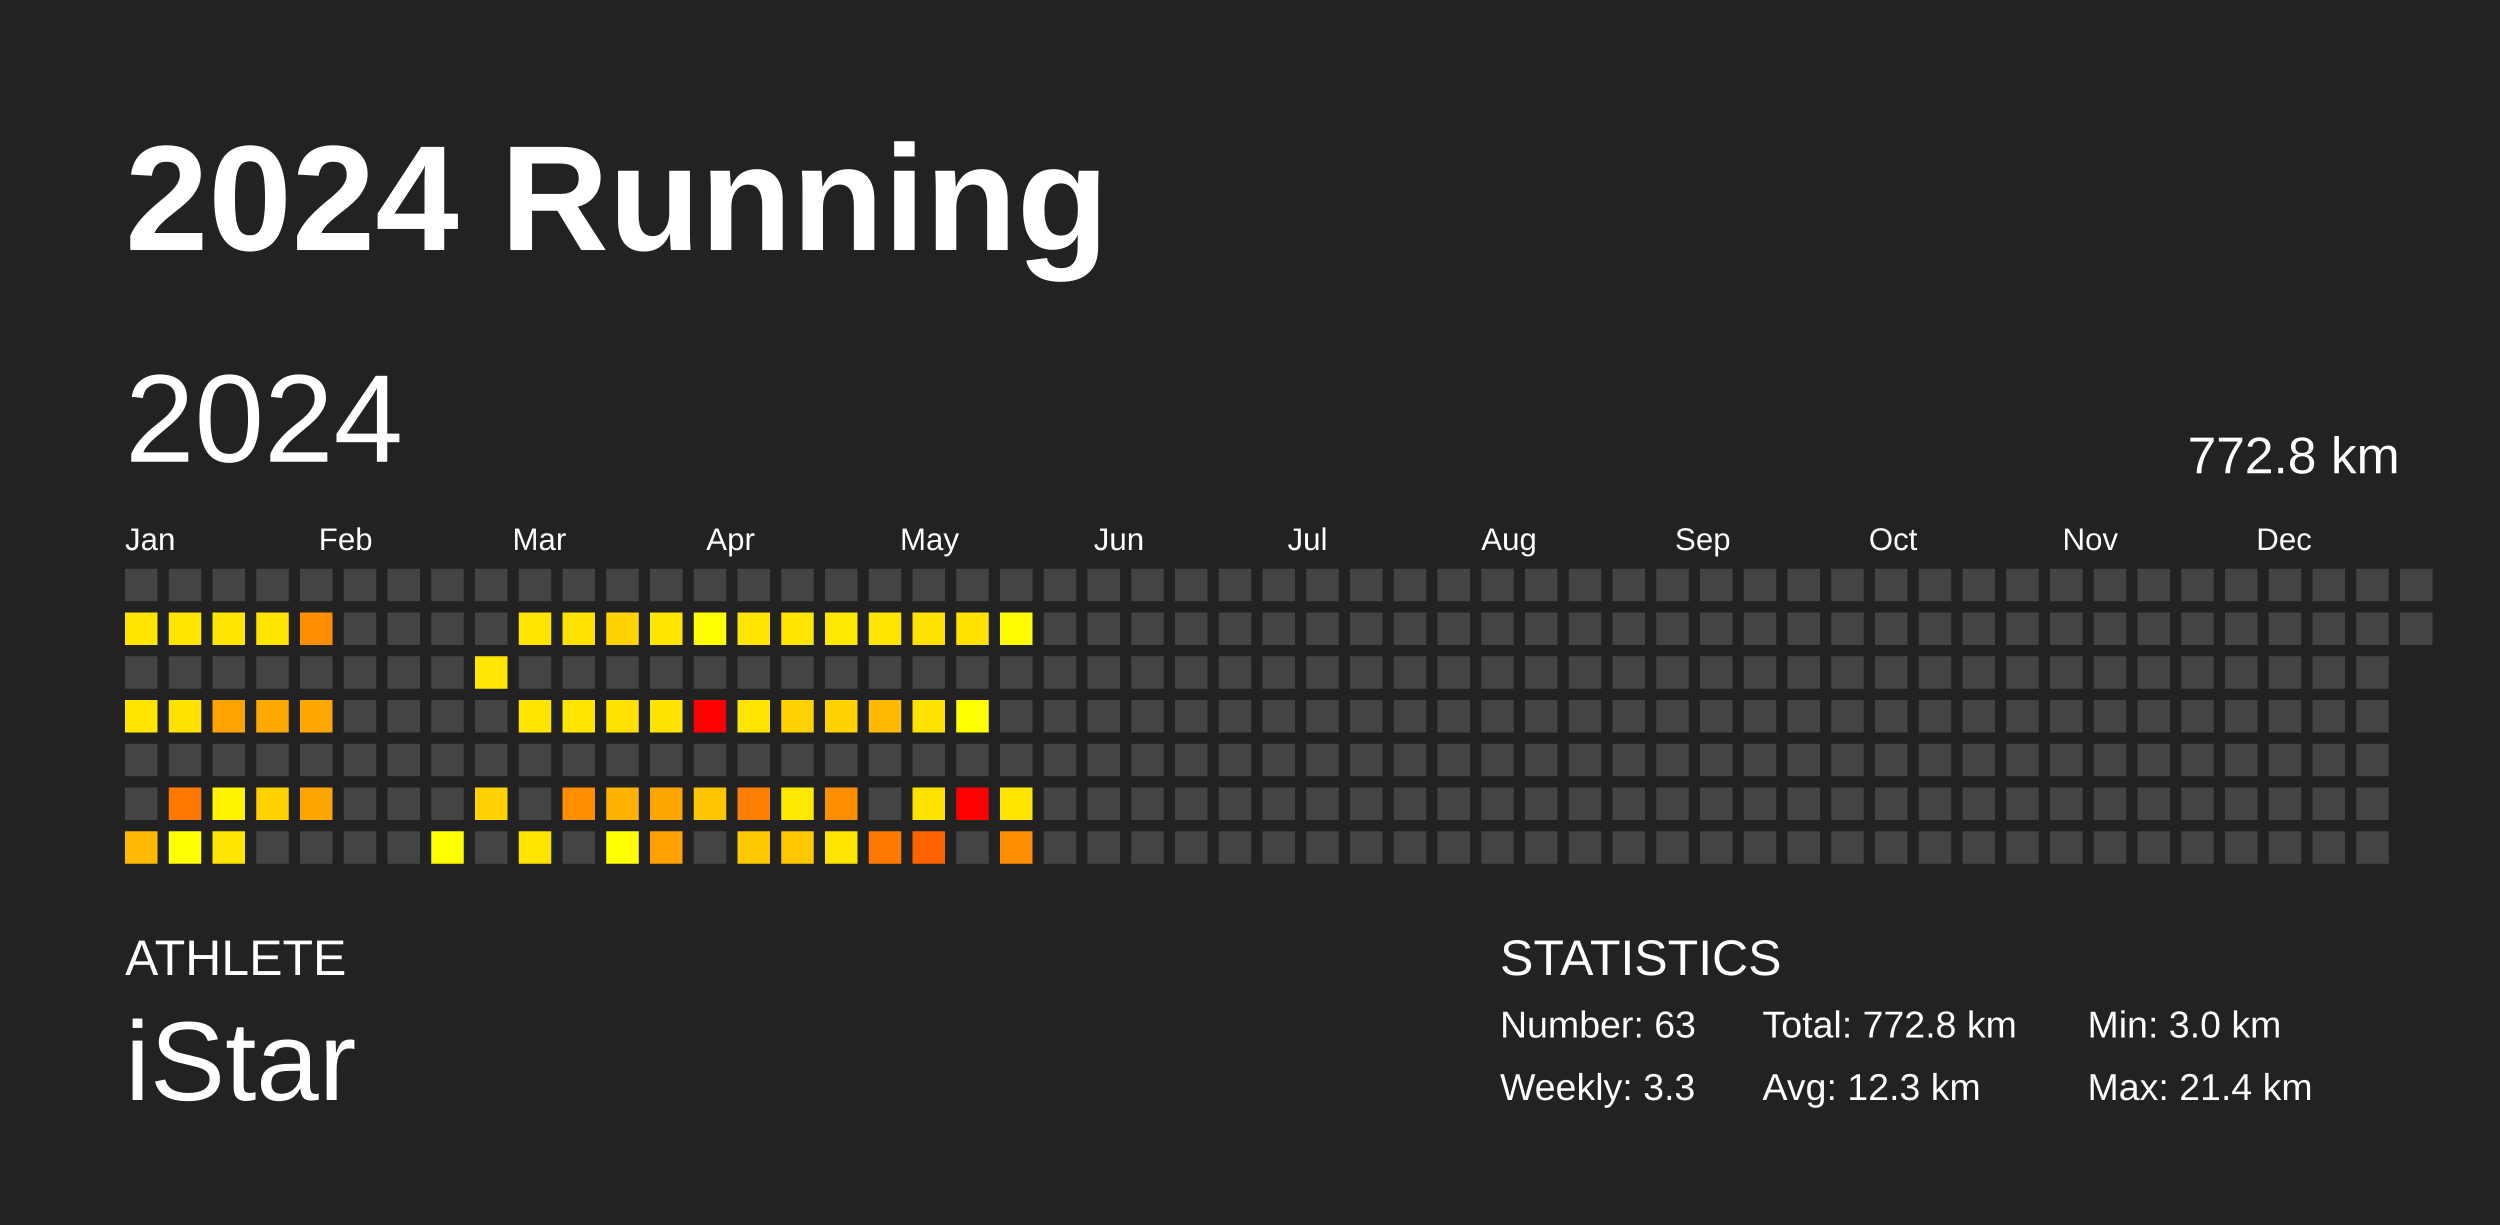
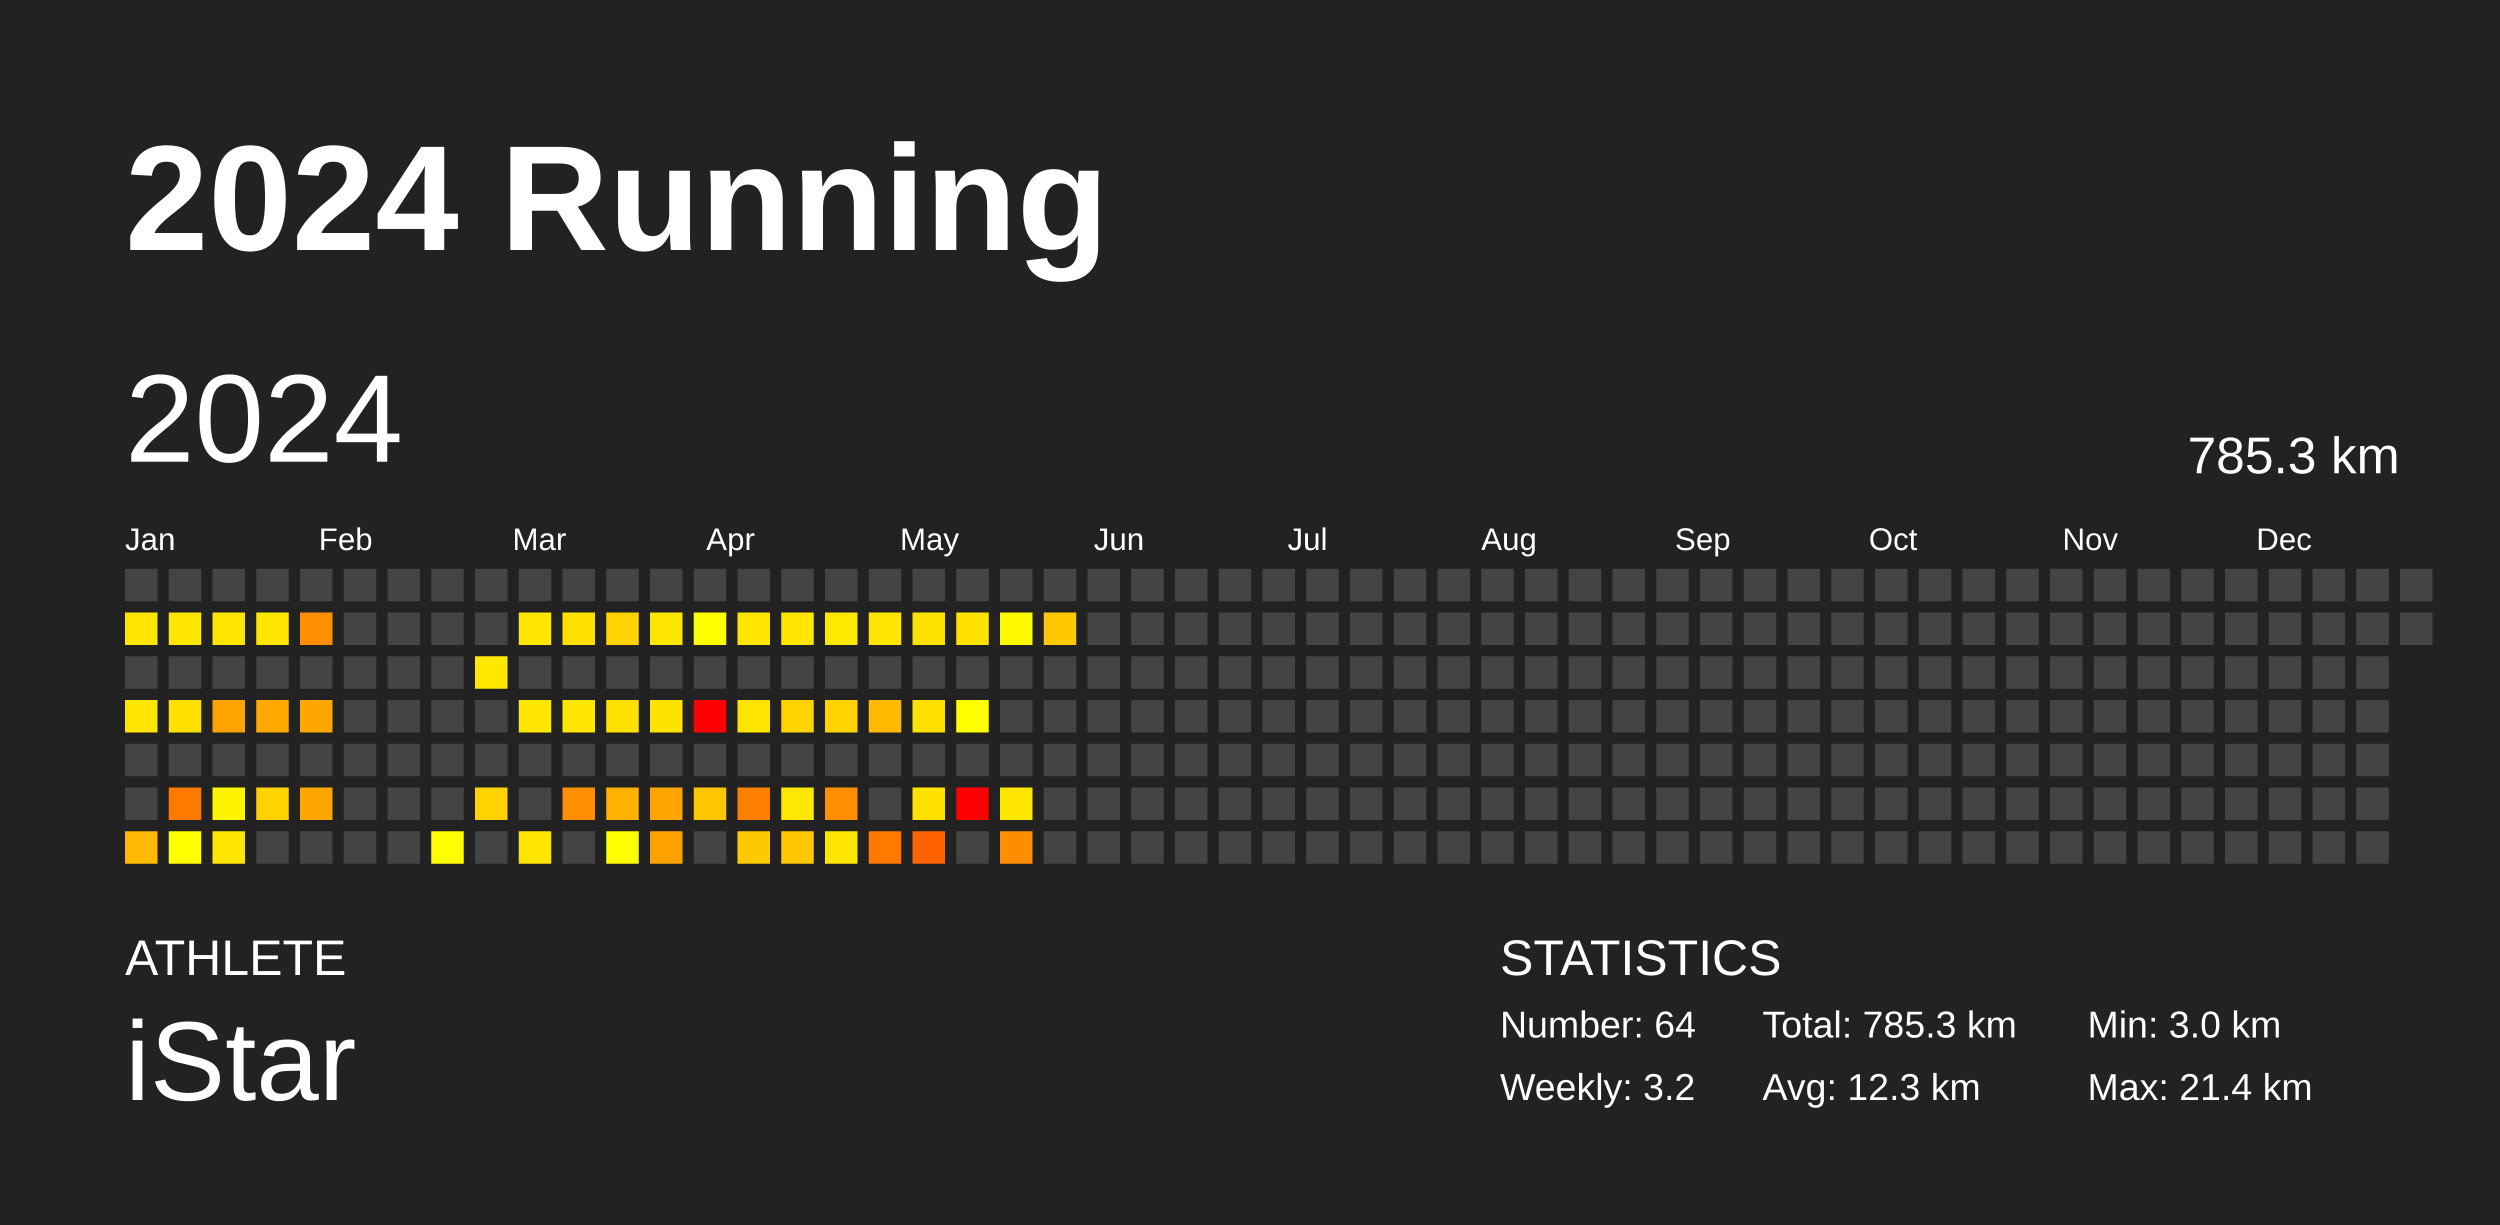
<svg xmlns="http://www.w3.org/2000/svg" baseProfile="full" height="98mm" version="1.1" viewBox="0,0,200,98" width="200mm">
  <defs />
  <rect fill="#222222" height="98" width="200" x="0" y="0" />
  <text fill="#FFFFFF" style="font-size:12px; font-family:Arial; font-weight:bold;" x="10" y="20">2024 Running</text>
  <text fill="#FFFFFF" style="font-size:4px; font-family:Arial" x="10" y="78">ATHLETE</text>
  <text fill="#FFFFFF" style="font-size:9px; font-family:Arial" x="10" y="88">iStar</text>
  <text fill="#FFFFFF" style="font-size:4px; font-family:Arial" x="120" y="78">STATISTICS</text>
-   <text fill="#FFFFFF" style="font-size:3px; font-family:Arial" x="120" y="83">Number: 63</text>
-   <text fill="#FFFFFF" style="font-size:3px; font-family:Arial" x="120" y="88">Weekly: 3.3</text>
-   <text fill="#FFFFFF" style="font-size:3px; font-family:Arial" x="141" y="83">Total: 772.8 km</text>
+   <text fill="#FFFFFF" style="font-size:3px; font-family:Arial" x="120" y="83">Number: 64</text>
+   <text fill="#FFFFFF" style="font-size:3px; font-family:Arial" x="120" y="88">Weekly: 3.2</text>
+   <text fill="#FFFFFF" style="font-size:3px; font-family:Arial" x="141" y="83">Total: 785.3 km</text>
  <text fill="#FFFFFF" style="font-size:3px; font-family:Arial" x="141" y="88">Avg: 12.3 km</text>
  <text fill="#FFFFFF" style="font-size:3px; font-family:Arial" x="167" y="83">Min: 3.0 km</text>
  <text fill="#FFFFFF" style="font-size:3px; font-family:Arial" x="167" y="88">Max: 21.4 km</text>
  <text dominant-baseline="hanging" fill="#FFFFFF" style="font-size:10.0px; font-family:Arial;" x="10" y="30">2024</text>
-   <text dominant-baseline="hanging" fill="#FFFFFF" style="font-size:4.125px; font-family:Arial;" x="175" y="35">772.8 km</text>
+   <text dominant-baseline="hanging" fill="#FFFFFF" style="font-size:4.125px; font-family:Arial;" x="175" y="35">785.3 km</text>
  <text fill="#FFFFFF" style="font-size:2.5px; font-family:Arial" x="10.0" y="44">Jan</text>
  <text fill="#FFFFFF" style="font-size:2.5px; font-family:Arial" x="25.5" y="44">Feb</text>
  <text fill="#FFFFFF" style="font-size:2.5px; font-family:Arial" x="41.0" y="44">Mar</text>
  <text fill="#FFFFFF" style="font-size:2.5px; font-family:Arial" x="56.5" y="44">Apr</text>
  <text fill="#FFFFFF" style="font-size:2.5px; font-family:Arial" x="72.0" y="44">May</text>
  <text fill="#FFFFFF" style="font-size:2.5px; font-family:Arial" x="87.5" y="44">Jun</text>
  <text fill="#FFFFFF" style="font-size:2.5px; font-family:Arial" x="103.0" y="44">Jul</text>
  <text fill="#FFFFFF" style="font-size:2.5px; font-family:Arial" x="118.5" y="44">Aug</text>
  <text fill="#FFFFFF" style="font-size:2.5px; font-family:Arial" x="134.0" y="44">Sep</text>
  <text fill="#FFFFFF" style="font-size:2.5px; font-family:Arial" x="149.5" y="44">Oct</text>
  <text fill="#FFFFFF" style="font-size:2.5px; font-family:Arial" x="165.0" y="44">Nov</text>
  <text fill="#FFFFFF" style="font-size:2.5px; font-family:Arial" x="180.5" y="44">Dec</text>
  <rect fill="#444444" height="2.6" width="2.6" x="10.0" y="45.5" />
  <rect fill="#ffe600" height="2.6" width="2.6" x="10.0" y="49.0" />
  <rect fill="#444444" height="2.6" width="2.6" x="10.0" y="52.5" />
  <rect fill="#ffe600" height="2.6" width="2.6" x="10.0" y="56.0" />
  <rect fill="#444444" height="2.6" width="2.6" x="10.0" y="59.5" />
  <rect fill="#444444" height="2.6" width="2.6" x="10.0" y="63.0" />
  <rect fill="#ffb900" height="2.6" width="2.6" x="10.0" y="66.5" />
  <rect fill="#444444" height="2.6" width="2.6" x="13.5" y="45.5" />
  <rect fill="#ffe600" height="2.6" width="2.6" x="13.5" y="49.0" />
  <rect fill="#444444" height="2.6" width="2.6" x="13.5" y="52.5" />
  <rect fill="#ffe100" height="2.6" width="2.6" x="13.5" y="56.0" />
  <rect fill="#444444" height="2.6" width="2.6" x="13.5" y="59.5" />
  <rect fill="#ff7900" height="2.6" width="2.6" x="13.5" y="63.0" />
  <rect fill="#ffff00" height="2.6" width="2.6" x="13.5" y="66.5" />
  <rect fill="#444444" height="2.6" width="2.6" x="17.0" y="45.5" />
  <rect fill="#ffe600" height="2.6" width="2.6" x="17.0" y="49.0" />
  <rect fill="#444444" height="2.6" width="2.6" x="17.0" y="52.5" />
  <rect fill="#ffa300" height="2.6" width="2.6" x="17.0" y="56.0" />
  <rect fill="#444444" height="2.6" width="2.6" x="17.0" y="59.5" />
  <rect fill="#fff400" height="2.6" width="2.6" x="17.0" y="63.0" />
  <rect fill="#ffe600" height="2.6" width="2.6" x="17.0" y="66.5" />
  <rect fill="#444444" height="2.6" width="2.6" x="20.5" y="45.5" />
  <rect fill="#ffe600" height="2.6" width="2.6" x="20.5" y="49.0" />
  <rect fill="#444444" height="2.6" width="2.6" x="20.5" y="52.5" />
  <rect fill="#ffa900" height="2.6" width="2.6" x="20.5" y="56.0" />
  <rect fill="#444444" height="2.6" width="2.6" x="20.5" y="59.5" />
  <rect fill="#ffd200" height="2.6" width="2.6" x="20.5" y="63.0" />
  <rect fill="#444444" height="2.6" width="2.6" x="20.5" y="66.5" />
  <rect fill="#444444" height="2.6" width="2.6" x="24.0" y="45.5" />
  <rect fill="#ff8f00" height="2.6" width="2.6" x="24.0" y="49.0" />
  <rect fill="#444444" height="2.6" width="2.6" x="24.0" y="52.5" />
  <rect fill="#ffa600" height="2.6" width="2.6" x="24.0" y="56.0" />
  <rect fill="#444444" height="2.6" width="2.6" x="24.0" y="59.5" />
  <rect fill="#ffa500" height="2.6" width="2.6" x="24.0" y="63.0" />
  <rect fill="#444444" height="2.6" width="2.6" x="24.0" y="66.5" />
  <rect fill="#444444" height="2.6" width="2.6" x="27.5" y="45.5" />
  <rect fill="#444444" height="2.6" width="2.6" x="27.5" y="49.0" />
  <rect fill="#444444" height="2.6" width="2.6" x="27.5" y="52.5" />
  <rect fill="#444444" height="2.6" width="2.6" x="27.5" y="56.0" />
  <rect fill="#444444" height="2.6" width="2.6" x="27.5" y="59.5" />
  <rect fill="#444444" height="2.6" width="2.6" x="27.5" y="63.0" />
  <rect fill="#444444" height="2.6" width="2.6" x="27.5" y="66.5" />
  <rect fill="#444444" height="2.6" width="2.6" x="31.0" y="45.5" />
  <rect fill="#444444" height="2.6" width="2.6" x="31.0" y="49.0" />
  <rect fill="#444444" height="2.6" width="2.6" x="31.0" y="52.5" />
  <rect fill="#444444" height="2.6" width="2.6" x="31.0" y="56.0" />
  <rect fill="#444444" height="2.6" width="2.6" x="31.0" y="59.5" />
  <rect fill="#444444" height="2.6" width="2.6" x="31.0" y="63.0" />
  <rect fill="#444444" height="2.6" width="2.6" x="31.0" y="66.5" />
  <rect fill="#444444" height="2.6" width="2.6" x="34.5" y="45.5" />
  <rect fill="#444444" height="2.6" width="2.6" x="34.5" y="49.0" />
  <rect fill="#444444" height="2.6" width="2.6" x="34.5" y="52.5" />
  <rect fill="#444444" height="2.6" width="2.6" x="34.5" y="56.0" />
  <rect fill="#444444" height="2.6" width="2.6" x="34.5" y="59.5" />
  <rect fill="#444444" height="2.6" width="2.6" x="34.5" y="63.0" />
  <rect fill="#fffe00" height="2.6" width="2.6" x="34.5" y="66.5" />
  <rect fill="#444444" height="2.6" width="2.6" x="38.0" y="45.5" />
  <rect fill="#444444" height="2.6" width="2.6" x="38.0" y="49.0" />
  <rect fill="#ffe700" height="2.6" width="2.6" x="38.0" y="52.5" />
  <rect fill="#444444" height="2.6" width="2.6" x="38.0" y="56.0" />
  <rect fill="#444444" height="2.6" width="2.6" x="38.0" y="59.5" />
  <rect fill="#ffd200" height="2.6" width="2.6" x="38.0" y="63.0" />
  <rect fill="#444444" height="2.6" width="2.6" x="38.0" y="66.5" />
  <rect fill="#444444" height="2.6" width="2.6" x="41.5" y="45.5" />
  <rect fill="#ffe600" height="2.6" width="2.6" x="41.5" y="49.0" />
  <rect fill="#444444" height="2.6" width="2.6" x="41.5" y="52.5" />
  <rect fill="#ffe600" height="2.6" width="2.6" x="41.5" y="56.0" />
  <rect fill="#444444" height="2.6" width="2.6" x="41.5" y="59.5" />
  <rect fill="#444444" height="2.6" width="2.6" x="41.5" y="63.0" />
  <rect fill="#ffe400" height="2.6" width="2.6" x="41.5" y="66.5" />
  <rect fill="#444444" height="2.6" width="2.6" x="45.0" y="45.5" />
  <rect fill="#ffe100" height="2.6" width="2.6" x="45.0" y="49.0" />
  <rect fill="#444444" height="2.6" width="2.6" x="45.0" y="52.5" />
  <rect fill="#ffe600" height="2.6" width="2.6" x="45.0" y="56.0" />
  <rect fill="#444444" height="2.6" width="2.6" x="45.0" y="59.5" />
  <rect fill="#ff8e00" height="2.6" width="2.6" x="45.0" y="63.0" />
  <rect fill="#444444" height="2.6" width="2.6" x="45.0" y="66.5" />
  <rect fill="#444444" height="2.6" width="2.6" x="48.5" y="45.5" />
  <rect fill="#ffd200" height="2.6" width="2.6" x="48.5" y="49.0" />
  <rect fill="#444444" height="2.6" width="2.6" x="48.5" y="52.5" />
  <rect fill="#ffe100" height="2.6" width="2.6" x="48.5" y="56.0" />
  <rect fill="#444444" height="2.6" width="2.6" x="48.5" y="59.5" />
  <rect fill="#ffb200" height="2.6" width="2.6" x="48.5" y="63.0" />
  <rect fill="#ffff00" height="2.6" width="2.6" x="48.5" y="66.5" />
  <rect fill="#444444" height="2.6" width="2.6" x="52.0" y="45.5" />
  <rect fill="#ffe600" height="2.6" width="2.6" x="52.0" y="49.0" />
  <rect fill="#444444" height="2.6" width="2.6" x="52.0" y="52.5" />
  <rect fill="#ffe300" height="2.6" width="2.6" x="52.0" y="56.0" />
  <rect fill="#444444" height="2.6" width="2.6" x="52.0" y="59.5" />
  <rect fill="#ffa500" height="2.6" width="2.6" x="52.0" y="63.0" />
  <rect fill="#ffa200" height="2.6" width="2.6" x="52.0" y="66.5" />
  <rect fill="#444444" height="2.6" width="2.6" x="55.5" y="45.5" />
  <rect fill="#ffff00" height="2.6" width="2.6" x="55.5" y="49.0" />
  <rect fill="#444444" height="2.6" width="2.6" x="55.5" y="52.5" />
  <rect fill="red" height="2.6" width="2.6" x="55.5" y="56.0" />
  <rect fill="#444444" height="2.6" width="2.6" x="55.5" y="59.5" />
  <rect fill="#ffc600" height="2.6" width="2.6" x="55.5" y="63.0" />
  <rect fill="#444444" height="2.6" width="2.6" x="55.5" y="66.5" />
  <rect fill="#444444" height="2.6" width="2.6" x="59.0" y="45.5" />
  <rect fill="#ffe600" height="2.6" width="2.6" x="59.0" y="49.0" />
  <rect fill="#444444" height="2.6" width="2.6" x="59.0" y="52.5" />
  <rect fill="#ffe400" height="2.6" width="2.6" x="59.0" y="56.0" />
  <rect fill="#444444" height="2.6" width="2.6" x="59.0" y="59.5" />
  <rect fill="#ff8000" height="2.6" width="2.6" x="59.0" y="63.0" />
  <rect fill="#ffc900" height="2.6" width="2.6" x="59.0" y="66.5" />
  <rect fill="#444444" height="2.6" width="2.6" x="62.5" y="45.5" />
  <rect fill="#ffe600" height="2.6" width="2.6" x="62.5" y="49.0" />
  <rect fill="#444444" height="2.6" width="2.6" x="62.5" y="52.5" />
  <rect fill="#ffd200" height="2.6" width="2.6" x="62.5" y="56.0" />
  <rect fill="#444444" height="2.6" width="2.6" x="62.5" y="59.5" />
  <rect fill="#ffe800" height="2.6" width="2.6" x="62.5" y="63.0" />
  <rect fill="#ffc700" height="2.6" width="2.6" x="62.5" y="66.5" />
  <rect fill="#444444" height="2.6" width="2.6" x="66.0" y="45.5" />
  <rect fill="#ffe800" height="2.6" width="2.6" x="66.0" y="49.0" />
  <rect fill="#444444" height="2.6" width="2.6" x="66.0" y="52.5" />
  <rect fill="#ffd200" height="2.6" width="2.6" x="66.0" y="56.0" />
  <rect fill="#444444" height="2.6" width="2.6" x="66.0" y="59.5" />
  <rect fill="#ff8f00" height="2.6" width="2.6" x="66.0" y="63.0" />
  <rect fill="#ffe600" height="2.6" width="2.6" x="66.0" y="66.5" />
  <rect fill="#444444" height="2.6" width="2.6" x="69.5" y="45.5" />
  <rect fill="#ffe600" height="2.6" width="2.6" x="69.5" y="49.0" />
  <rect fill="#444444" height="2.6" width="2.6" x="69.5" y="52.5" />
  <rect fill="#ffb900" height="2.6" width="2.6" x="69.5" y="56.0" />
  <rect fill="#444444" height="2.6" width="2.6" x="69.5" y="59.5" />
  <rect fill="#444444" height="2.6" width="2.6" x="69.5" y="63.0" />
  <rect fill="#ff7900" height="2.6" width="2.6" x="69.5" y="66.5" />
  <rect fill="#444444" height="2.6" width="2.6" x="73.0" y="45.5" />
  <rect fill="#ffe300" height="2.6" width="2.6" x="73.0" y="49.0" />
  <rect fill="#444444" height="2.6" width="2.6" x="73.0" y="52.5" />
  <rect fill="#ffe100" height="2.6" width="2.6" x="73.0" y="56.0" />
  <rect fill="#444444" height="2.6" width="2.6" x="73.0" y="59.5" />
  <rect fill="#ffe200" height="2.6" width="2.6" x="73.0" y="63.0" />
  <rect fill="#ff6300" height="2.6" width="2.6" x="73.0" y="66.5" />
  <rect fill="#444444" height="2.6" width="2.6" x="76.5" y="45.5" />
  <rect fill="#ffe200" height="2.6" width="2.6" x="76.5" y="49.0" />
  <rect fill="#444444" height="2.6" width="2.6" x="76.5" y="52.5" />
  <rect fill="#ffff00" height="2.6" width="2.6" x="76.5" y="56.0" />
  <rect fill="#444444" height="2.6" width="2.6" x="76.5" y="59.5" />
  <rect fill="red" height="2.6" width="2.6" x="76.5" y="63.0" />
  <rect fill="#444444" height="2.6" width="2.6" x="76.5" y="66.5" />
  <rect fill="#444444" height="2.6" width="2.6" x="80.0" y="45.5" />
  <rect fill="#fffa00" height="2.6" width="2.6" x="80.0" y="49.0" />
  <rect fill="#444444" height="2.6" width="2.6" x="80.0" y="52.5" />
  <rect fill="#444444" height="2.6" width="2.6" x="80.0" y="56.0" />
  <rect fill="#444444" height="2.6" width="2.6" x="80.0" y="59.5" />
  <rect fill="#ffe600" height="2.6" width="2.6" x="80.0" y="63.0" />
  <rect fill="#ff8d00" height="2.6" width="2.6" x="80.0" y="66.5" />
  <rect fill="#444444" height="2.6" width="2.6" x="83.5" y="45.5" />
-   <rect fill="#444444" height="2.6" width="2.6" x="83.5" y="49.0" />
+   <rect fill="#ffc800" height="2.6" width="2.6" x="83.5" y="49.0" />
  <rect fill="#444444" height="2.6" width="2.6" x="83.5" y="52.5" />
  <rect fill="#444444" height="2.6" width="2.6" x="83.5" y="56.0" />
  <rect fill="#444444" height="2.6" width="2.6" x="83.5" y="59.5" />
  <rect fill="#444444" height="2.6" width="2.6" x="83.5" y="63.0" />
  <rect fill="#444444" height="2.6" width="2.6" x="83.5" y="66.5" />
  <rect fill="#444444" height="2.6" width="2.6" x="87.0" y="45.5" />
  <rect fill="#444444" height="2.6" width="2.6" x="87.0" y="49.0" />
  <rect fill="#444444" height="2.6" width="2.6" x="87.0" y="52.5" />
  <rect fill="#444444" height="2.6" width="2.6" x="87.0" y="56.0" />
  <rect fill="#444444" height="2.6" width="2.6" x="87.0" y="59.5" />
  <rect fill="#444444" height="2.6" width="2.6" x="87.0" y="63.0" />
  <rect fill="#444444" height="2.6" width="2.6" x="87.0" y="66.5" />
  <rect fill="#444444" height="2.6" width="2.6" x="90.5" y="45.5" />
  <rect fill="#444444" height="2.6" width="2.6" x="90.5" y="49.0" />
  <rect fill="#444444" height="2.6" width="2.6" x="90.5" y="52.5" />
  <rect fill="#444444" height="2.6" width="2.6" x="90.5" y="56.0" />
  <rect fill="#444444" height="2.6" width="2.6" x="90.5" y="59.5" />
  <rect fill="#444444" height="2.6" width="2.6" x="90.5" y="63.0" />
  <rect fill="#444444" height="2.6" width="2.6" x="90.5" y="66.5" />
  <rect fill="#444444" height="2.6" width="2.6" x="94.0" y="45.5" />
  <rect fill="#444444" height="2.6" width="2.6" x="94.0" y="49.0" />
  <rect fill="#444444" height="2.6" width="2.6" x="94.0" y="52.5" />
  <rect fill="#444444" height="2.6" width="2.6" x="94.0" y="56.0" />
  <rect fill="#444444" height="2.6" width="2.6" x="94.0" y="59.5" />
  <rect fill="#444444" height="2.6" width="2.6" x="94.0" y="63.0" />
  <rect fill="#444444" height="2.6" width="2.6" x="94.0" y="66.5" />
  <rect fill="#444444" height="2.6" width="2.6" x="97.5" y="45.5" />
  <rect fill="#444444" height="2.6" width="2.6" x="97.5" y="49.0" />
  <rect fill="#444444" height="2.6" width="2.6" x="97.5" y="52.5" />
  <rect fill="#444444" height="2.6" width="2.6" x="97.5" y="56.0" />
  <rect fill="#444444" height="2.6" width="2.6" x="97.5" y="59.5" />
  <rect fill="#444444" height="2.6" width="2.6" x="97.5" y="63.0" />
  <rect fill="#444444" height="2.6" width="2.6" x="97.5" y="66.5" />
  <rect fill="#444444" height="2.6" width="2.6" x="101.0" y="45.5" />
  <rect fill="#444444" height="2.6" width="2.6" x="101.0" y="49.0" />
  <rect fill="#444444" height="2.6" width="2.6" x="101.0" y="52.5" />
  <rect fill="#444444" height="2.6" width="2.6" x="101.0" y="56.0" />
  <rect fill="#444444" height="2.6" width="2.6" x="101.0" y="59.5" />
  <rect fill="#444444" height="2.6" width="2.6" x="101.0" y="63.0" />
  <rect fill="#444444" height="2.6" width="2.6" x="101.0" y="66.5" />
  <rect fill="#444444" height="2.6" width="2.6" x="104.5" y="45.5" />
  <rect fill="#444444" height="2.6" width="2.6" x="104.5" y="49.0" />
  <rect fill="#444444" height="2.6" width="2.6" x="104.5" y="52.5" />
  <rect fill="#444444" height="2.6" width="2.6" x="104.5" y="56.0" />
  <rect fill="#444444" height="2.6" width="2.6" x="104.5" y="59.5" />
  <rect fill="#444444" height="2.6" width="2.6" x="104.5" y="63.0" />
  <rect fill="#444444" height="2.6" width="2.6" x="104.5" y="66.5" />
  <rect fill="#444444" height="2.6" width="2.6" x="108.0" y="45.5" />
  <rect fill="#444444" height="2.6" width="2.6" x="108.0" y="49.0" />
  <rect fill="#444444" height="2.6" width="2.6" x="108.0" y="52.5" />
  <rect fill="#444444" height="2.6" width="2.6" x="108.0" y="56.0" />
  <rect fill="#444444" height="2.6" width="2.6" x="108.0" y="59.5" />
  <rect fill="#444444" height="2.6" width="2.6" x="108.0" y="63.0" />
  <rect fill="#444444" height="2.6" width="2.6" x="108.0" y="66.5" />
  <rect fill="#444444" height="2.6" width="2.6" x="111.5" y="45.5" />
  <rect fill="#444444" height="2.6" width="2.6" x="111.5" y="49.0" />
  <rect fill="#444444" height="2.6" width="2.6" x="111.5" y="52.5" />
  <rect fill="#444444" height="2.6" width="2.6" x="111.5" y="56.0" />
  <rect fill="#444444" height="2.6" width="2.6" x="111.5" y="59.5" />
  <rect fill="#444444" height="2.6" width="2.6" x="111.5" y="63.0" />
  <rect fill="#444444" height="2.6" width="2.6" x="111.5" y="66.5" />
  <rect fill="#444444" height="2.6" width="2.6" x="115.0" y="45.5" />
  <rect fill="#444444" height="2.6" width="2.6" x="115.0" y="49.0" />
  <rect fill="#444444" height="2.6" width="2.6" x="115.0" y="52.5" />
  <rect fill="#444444" height="2.6" width="2.6" x="115.0" y="56.0" />
  <rect fill="#444444" height="2.6" width="2.6" x="115.0" y="59.5" />
  <rect fill="#444444" height="2.6" width="2.6" x="115.0" y="63.0" />
  <rect fill="#444444" height="2.6" width="2.6" x="115.0" y="66.5" />
  <rect fill="#444444" height="2.6" width="2.6" x="118.5" y="45.5" />
  <rect fill="#444444" height="2.6" width="2.6" x="118.5" y="49.0" />
  <rect fill="#444444" height="2.6" width="2.6" x="118.5" y="52.5" />
  <rect fill="#444444" height="2.6" width="2.6" x="118.5" y="56.0" />
  <rect fill="#444444" height="2.6" width="2.6" x="118.5" y="59.5" />
  <rect fill="#444444" height="2.6" width="2.6" x="118.5" y="63.0" />
  <rect fill="#444444" height="2.6" width="2.6" x="118.5" y="66.5" />
  <rect fill="#444444" height="2.6" width="2.6" x="122.0" y="45.5" />
  <rect fill="#444444" height="2.6" width="2.6" x="122.0" y="49.0" />
  <rect fill="#444444" height="2.6" width="2.6" x="122.0" y="52.5" />
  <rect fill="#444444" height="2.6" width="2.6" x="122.0" y="56.0" />
  <rect fill="#444444" height="2.6" width="2.6" x="122.0" y="59.5" />
  <rect fill="#444444" height="2.6" width="2.6" x="122.0" y="63.0" />
  <rect fill="#444444" height="2.6" width="2.6" x="122.0" y="66.5" />
  <rect fill="#444444" height="2.6" width="2.6" x="125.5" y="45.5" />
  <rect fill="#444444" height="2.6" width="2.6" x="125.5" y="49.0" />
  <rect fill="#444444" height="2.6" width="2.6" x="125.5" y="52.5" />
  <rect fill="#444444" height="2.6" width="2.6" x="125.5" y="56.0" />
  <rect fill="#444444" height="2.6" width="2.6" x="125.5" y="59.5" />
  <rect fill="#444444" height="2.6" width="2.6" x="125.5" y="63.0" />
  <rect fill="#444444" height="2.6" width="2.6" x="125.5" y="66.5" />
  <rect fill="#444444" height="2.6" width="2.6" x="129.0" y="45.5" />
  <rect fill="#444444" height="2.6" width="2.6" x="129.0" y="49.0" />
  <rect fill="#444444" height="2.6" width="2.6" x="129.0" y="52.5" />
  <rect fill="#444444" height="2.6" width="2.6" x="129.0" y="56.0" />
  <rect fill="#444444" height="2.6" width="2.6" x="129.0" y="59.5" />
  <rect fill="#444444" height="2.6" width="2.6" x="129.0" y="63.0" />
  <rect fill="#444444" height="2.6" width="2.6" x="129.0" y="66.5" />
  <rect fill="#444444" height="2.6" width="2.6" x="132.5" y="45.5" />
  <rect fill="#444444" height="2.6" width="2.6" x="132.5" y="49.0" />
  <rect fill="#444444" height="2.6" width="2.6" x="132.5" y="52.5" />
  <rect fill="#444444" height="2.6" width="2.6" x="132.5" y="56.0" />
  <rect fill="#444444" height="2.6" width="2.6" x="132.5" y="59.5" />
  <rect fill="#444444" height="2.6" width="2.6" x="132.5" y="63.0" />
  <rect fill="#444444" height="2.6" width="2.6" x="132.5" y="66.5" />
  <rect fill="#444444" height="2.6" width="2.6" x="136.0" y="45.5" />
  <rect fill="#444444" height="2.6" width="2.6" x="136.0" y="49.0" />
  <rect fill="#444444" height="2.6" width="2.6" x="136.0" y="52.5" />
  <rect fill="#444444" height="2.6" width="2.6" x="136.0" y="56.0" />
  <rect fill="#444444" height="2.6" width="2.6" x="136.0" y="59.5" />
  <rect fill="#444444" height="2.6" width="2.6" x="136.0" y="63.0" />
  <rect fill="#444444" height="2.6" width="2.6" x="136.0" y="66.5" />
  <rect fill="#444444" height="2.6" width="2.6" x="139.5" y="45.5" />
  <rect fill="#444444" height="2.6" width="2.6" x="139.5" y="49.0" />
  <rect fill="#444444" height="2.6" width="2.6" x="139.5" y="52.5" />
  <rect fill="#444444" height="2.6" width="2.6" x="139.5" y="56.0" />
  <rect fill="#444444" height="2.6" width="2.6" x="139.5" y="59.5" />
  <rect fill="#444444" height="2.6" width="2.6" x="139.5" y="63.0" />
  <rect fill="#444444" height="2.6" width="2.6" x="139.5" y="66.5" />
  <rect fill="#444444" height="2.6" width="2.6" x="143.0" y="45.5" />
  <rect fill="#444444" height="2.6" width="2.6" x="143.0" y="49.0" />
  <rect fill="#444444" height="2.6" width="2.6" x="143.0" y="52.5" />
  <rect fill="#444444" height="2.6" width="2.6" x="143.0" y="56.0" />
  <rect fill="#444444" height="2.6" width="2.6" x="143.0" y="59.5" />
  <rect fill="#444444" height="2.6" width="2.6" x="143.0" y="63.0" />
  <rect fill="#444444" height="2.6" width="2.6" x="143.0" y="66.5" />
  <rect fill="#444444" height="2.6" width="2.6" x="146.5" y="45.5" />
  <rect fill="#444444" height="2.6" width="2.6" x="146.5" y="49.0" />
  <rect fill="#444444" height="2.6" width="2.6" x="146.5" y="52.5" />
  <rect fill="#444444" height="2.6" width="2.6" x="146.5" y="56.0" />
  <rect fill="#444444" height="2.6" width="2.6" x="146.5" y="59.5" />
  <rect fill="#444444" height="2.6" width="2.6" x="146.5" y="63.0" />
  <rect fill="#444444" height="2.6" width="2.6" x="146.5" y="66.5" />
  <rect fill="#444444" height="2.6" width="2.6" x="150.0" y="45.5" />
  <rect fill="#444444" height="2.6" width="2.6" x="150.0" y="49.0" />
  <rect fill="#444444" height="2.6" width="2.6" x="150.0" y="52.5" />
  <rect fill="#444444" height="2.6" width="2.6" x="150.0" y="56.0" />
  <rect fill="#444444" height="2.6" width="2.6" x="150.0" y="59.5" />
  <rect fill="#444444" height="2.6" width="2.6" x="150.0" y="63.0" />
  <rect fill="#444444" height="2.6" width="2.6" x="150.0" y="66.5" />
  <rect fill="#444444" height="2.6" width="2.6" x="153.5" y="45.5" />
  <rect fill="#444444" height="2.6" width="2.6" x="153.5" y="49.0" />
  <rect fill="#444444" height="2.6" width="2.6" x="153.5" y="52.5" />
  <rect fill="#444444" height="2.6" width="2.6" x="153.5" y="56.0" />
  <rect fill="#444444" height="2.6" width="2.6" x="153.5" y="59.5" />
  <rect fill="#444444" height="2.6" width="2.6" x="153.5" y="63.0" />
  <rect fill="#444444" height="2.6" width="2.6" x="153.5" y="66.5" />
  <rect fill="#444444" height="2.6" width="2.6" x="157.0" y="45.5" />
  <rect fill="#444444" height="2.6" width="2.6" x="157.0" y="49.0" />
  <rect fill="#444444" height="2.6" width="2.6" x="157.0" y="52.5" />
  <rect fill="#444444" height="2.6" width="2.6" x="157.0" y="56.0" />
  <rect fill="#444444" height="2.6" width="2.6" x="157.0" y="59.5" />
  <rect fill="#444444" height="2.6" width="2.6" x="157.0" y="63.0" />
  <rect fill="#444444" height="2.6" width="2.6" x="157.0" y="66.5" />
  <rect fill="#444444" height="2.6" width="2.6" x="160.5" y="45.5" />
  <rect fill="#444444" height="2.6" width="2.6" x="160.5" y="49.0" />
  <rect fill="#444444" height="2.6" width="2.6" x="160.5" y="52.5" />
  <rect fill="#444444" height="2.6" width="2.6" x="160.5" y="56.0" />
  <rect fill="#444444" height="2.6" width="2.6" x="160.5" y="59.5" />
  <rect fill="#444444" height="2.6" width="2.6" x="160.5" y="63.0" />
  <rect fill="#444444" height="2.6" width="2.6" x="160.5" y="66.5" />
  <rect fill="#444444" height="2.6" width="2.6" x="164.0" y="45.5" />
  <rect fill="#444444" height="2.6" width="2.6" x="164.0" y="49.0" />
  <rect fill="#444444" height="2.6" width="2.6" x="164.0" y="52.5" />
  <rect fill="#444444" height="2.6" width="2.6" x="164.0" y="56.0" />
  <rect fill="#444444" height="2.6" width="2.6" x="164.0" y="59.5" />
  <rect fill="#444444" height="2.6" width="2.6" x="164.0" y="63.0" />
  <rect fill="#444444" height="2.6" width="2.6" x="164.0" y="66.5" />
  <rect fill="#444444" height="2.6" width="2.6" x="167.5" y="45.5" />
  <rect fill="#444444" height="2.6" width="2.6" x="167.5" y="49.0" />
  <rect fill="#444444" height="2.6" width="2.6" x="167.5" y="52.5" />
  <rect fill="#444444" height="2.6" width="2.6" x="167.5" y="56.0" />
  <rect fill="#444444" height="2.6" width="2.6" x="167.5" y="59.5" />
  <rect fill="#444444" height="2.6" width="2.6" x="167.5" y="63.0" />
  <rect fill="#444444" height="2.6" width="2.6" x="167.5" y="66.5" />
  <rect fill="#444444" height="2.6" width="2.6" x="171.0" y="45.5" />
  <rect fill="#444444" height="2.6" width="2.6" x="171.0" y="49.0" />
  <rect fill="#444444" height="2.6" width="2.6" x="171.0" y="52.5" />
  <rect fill="#444444" height="2.6" width="2.6" x="171.0" y="56.0" />
  <rect fill="#444444" height="2.6" width="2.6" x="171.0" y="59.5" />
  <rect fill="#444444" height="2.6" width="2.6" x="171.0" y="63.0" />
  <rect fill="#444444" height="2.6" width="2.6" x="171.0" y="66.5" />
  <rect fill="#444444" height="2.6" width="2.6" x="174.5" y="45.5" />
  <rect fill="#444444" height="2.6" width="2.6" x="174.5" y="49.0" />
  <rect fill="#444444" height="2.6" width="2.6" x="174.5" y="52.5" />
  <rect fill="#444444" height="2.6" width="2.6" x="174.5" y="56.0" />
  <rect fill="#444444" height="2.6" width="2.6" x="174.5" y="59.5" />
  <rect fill="#444444" height="2.6" width="2.6" x="174.5" y="63.0" />
  <rect fill="#444444" height="2.6" width="2.6" x="174.5" y="66.5" />
  <rect fill="#444444" height="2.6" width="2.6" x="178.0" y="45.5" />
  <rect fill="#444444" height="2.6" width="2.6" x="178.0" y="49.0" />
  <rect fill="#444444" height="2.6" width="2.6" x="178.0" y="52.5" />
  <rect fill="#444444" height="2.6" width="2.6" x="178.0" y="56.0" />
  <rect fill="#444444" height="2.6" width="2.6" x="178.0" y="59.5" />
  <rect fill="#444444" height="2.6" width="2.6" x="178.0" y="63.0" />
  <rect fill="#444444" height="2.6" width="2.6" x="178.0" y="66.5" />
  <rect fill="#444444" height="2.6" width="2.6" x="181.5" y="45.5" />
  <rect fill="#444444" height="2.6" width="2.6" x="181.5" y="49.0" />
  <rect fill="#444444" height="2.6" width="2.6" x="181.5" y="52.5" />
  <rect fill="#444444" height="2.6" width="2.6" x="181.5" y="56.0" />
  <rect fill="#444444" height="2.6" width="2.6" x="181.5" y="59.5" />
  <rect fill="#444444" height="2.6" width="2.6" x="181.5" y="63.0" />
  <rect fill="#444444" height="2.6" width="2.6" x="181.5" y="66.5" />
  <rect fill="#444444" height="2.6" width="2.6" x="185.0" y="45.5" />
  <rect fill="#444444" height="2.6" width="2.6" x="185.0" y="49.0" />
  <rect fill="#444444" height="2.6" width="2.6" x="185.0" y="52.5" />
  <rect fill="#444444" height="2.6" width="2.6" x="185.0" y="56.0" />
  <rect fill="#444444" height="2.6" width="2.6" x="185.0" y="59.5" />
  <rect fill="#444444" height="2.6" width="2.6" x="185.0" y="63.0" />
  <rect fill="#444444" height="2.6" width="2.6" x="185.0" y="66.5" />
  <rect fill="#444444" height="2.6" width="2.6" x="188.5" y="45.5" />
  <rect fill="#444444" height="2.6" width="2.6" x="188.5" y="49.0" />
  <rect fill="#444444" height="2.6" width="2.6" x="188.5" y="52.5" />
  <rect fill="#444444" height="2.6" width="2.6" x="188.5" y="56.0" />
  <rect fill="#444444" height="2.6" width="2.6" x="188.5" y="59.5" />
  <rect fill="#444444" height="2.6" width="2.6" x="188.5" y="63.0" />
  <rect fill="#444444" height="2.6" width="2.6" x="188.5" y="66.5" />
  <rect fill="#444444" height="2.6" width="2.6" x="192.0" y="45.5" />
  <rect fill="#444444" height="2.6" width="2.6" x="192.0" y="49.0" />
</svg>
